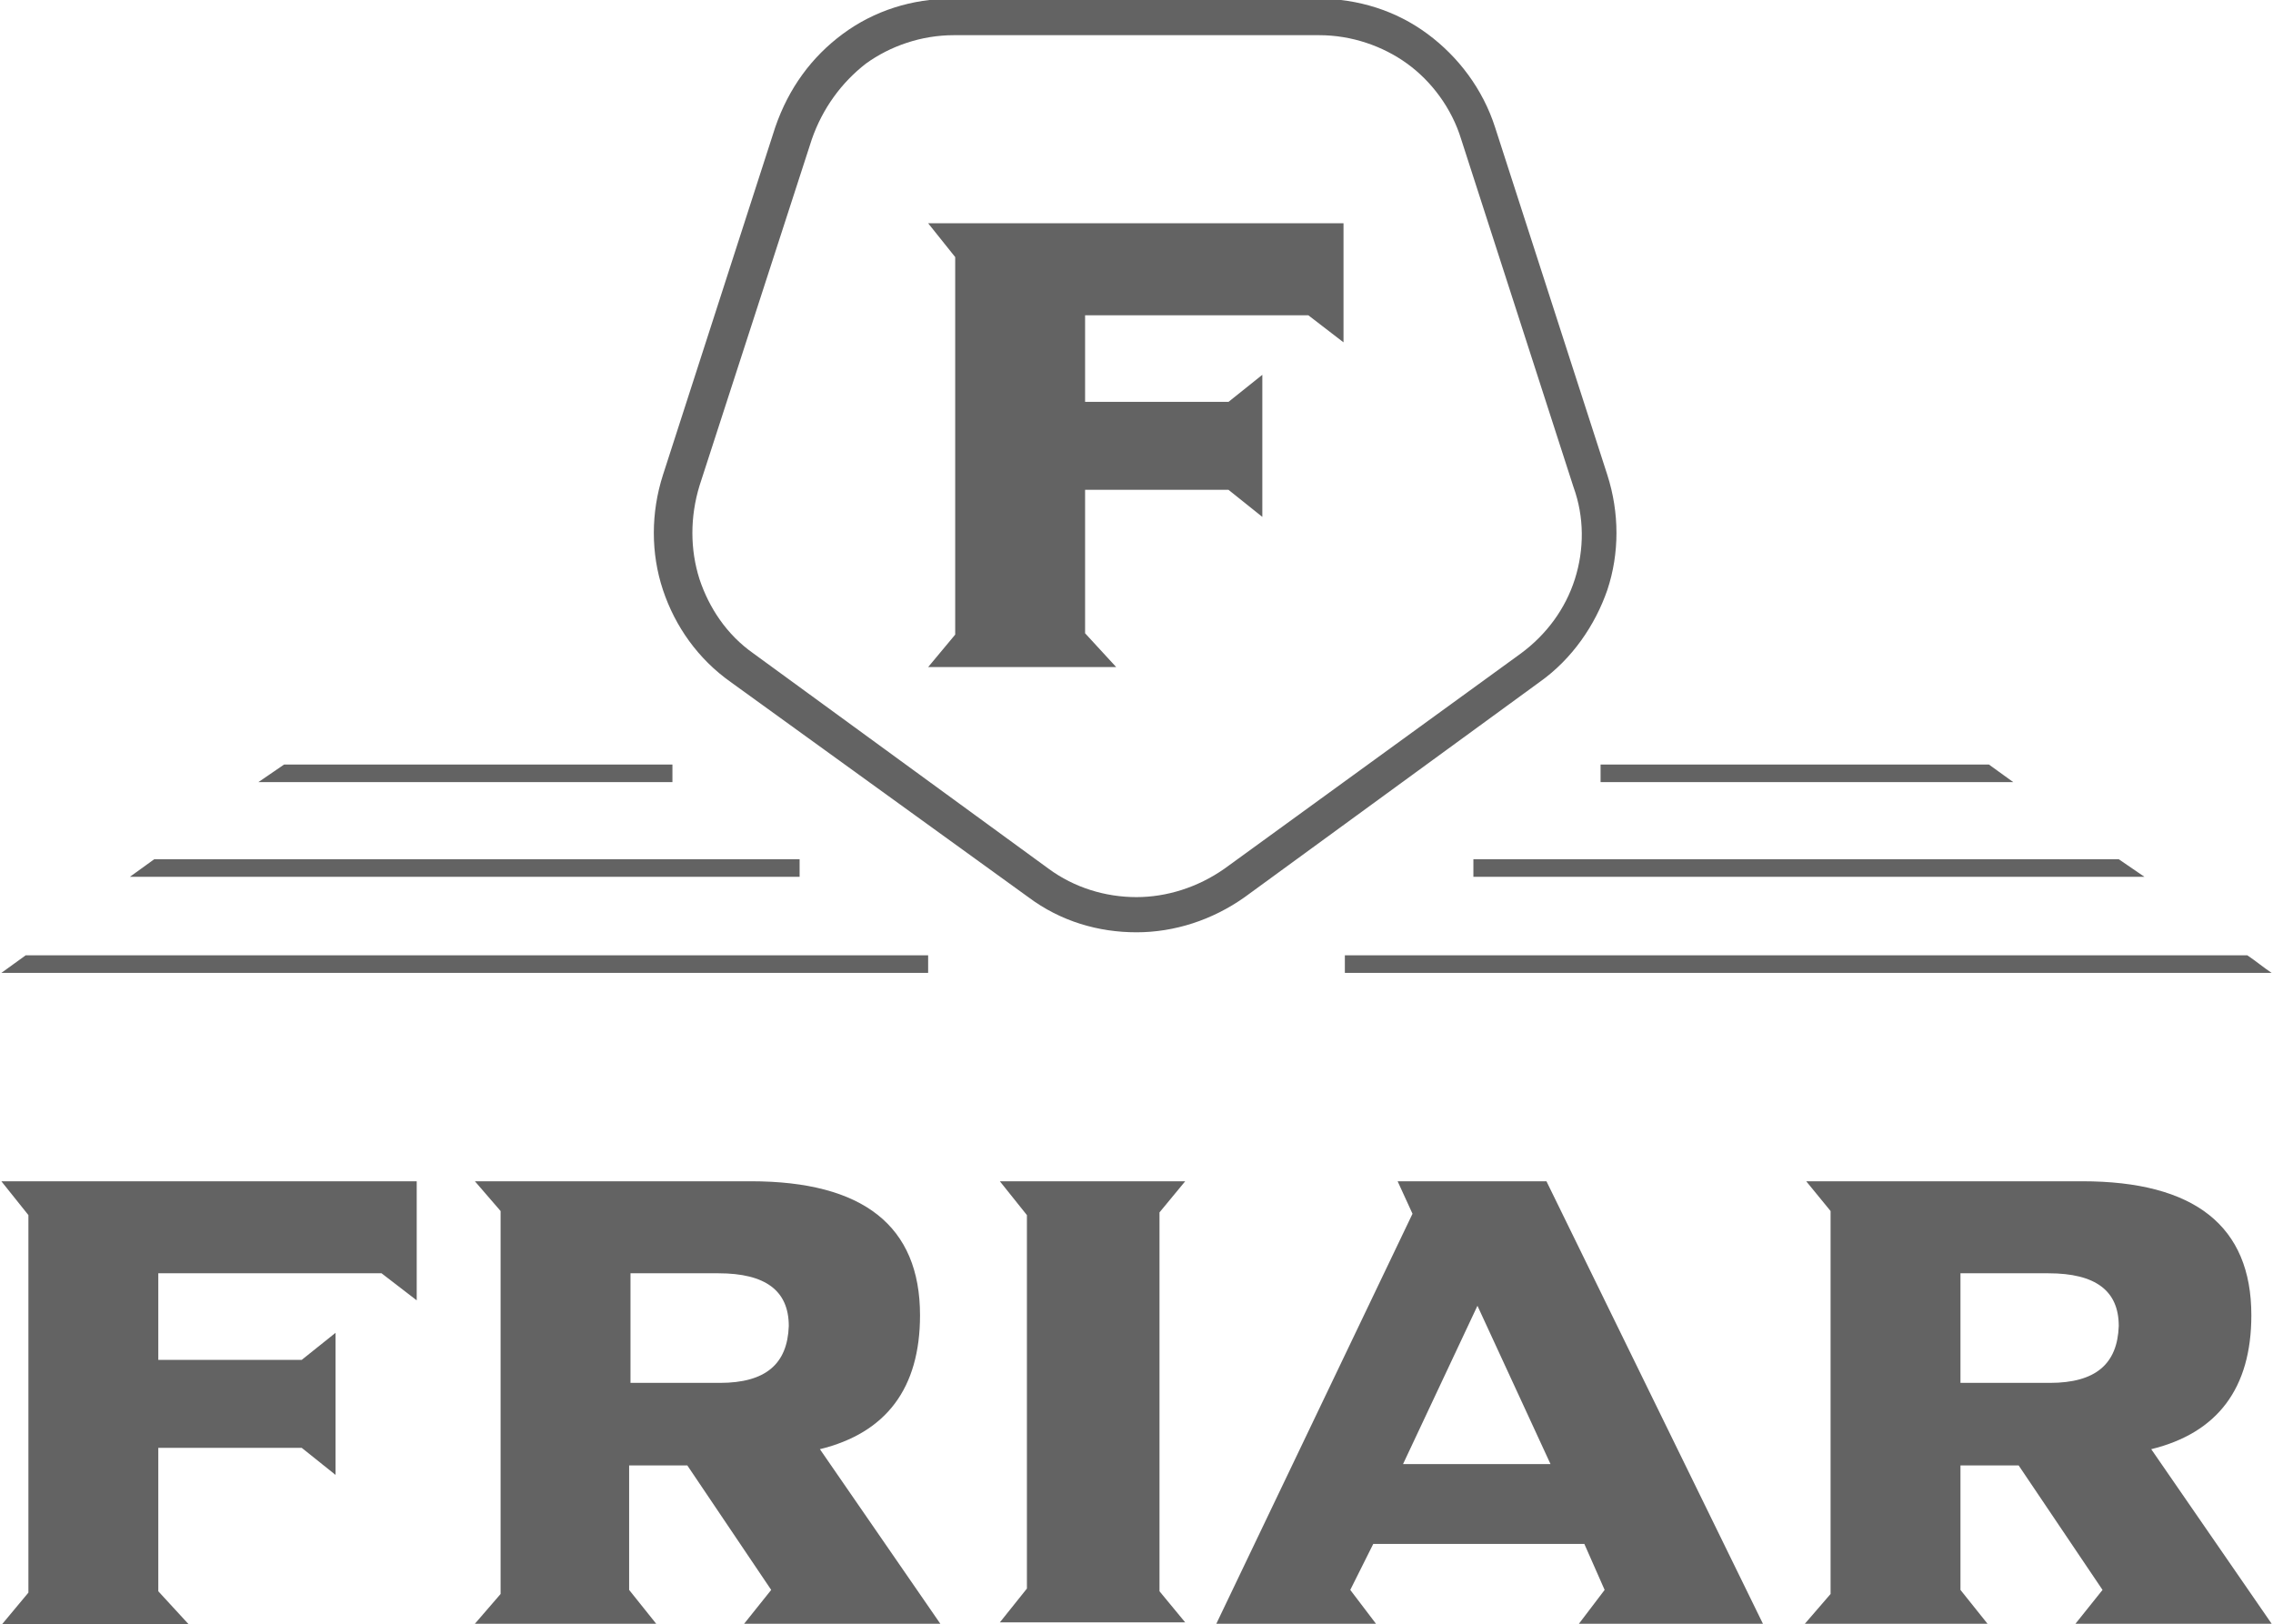
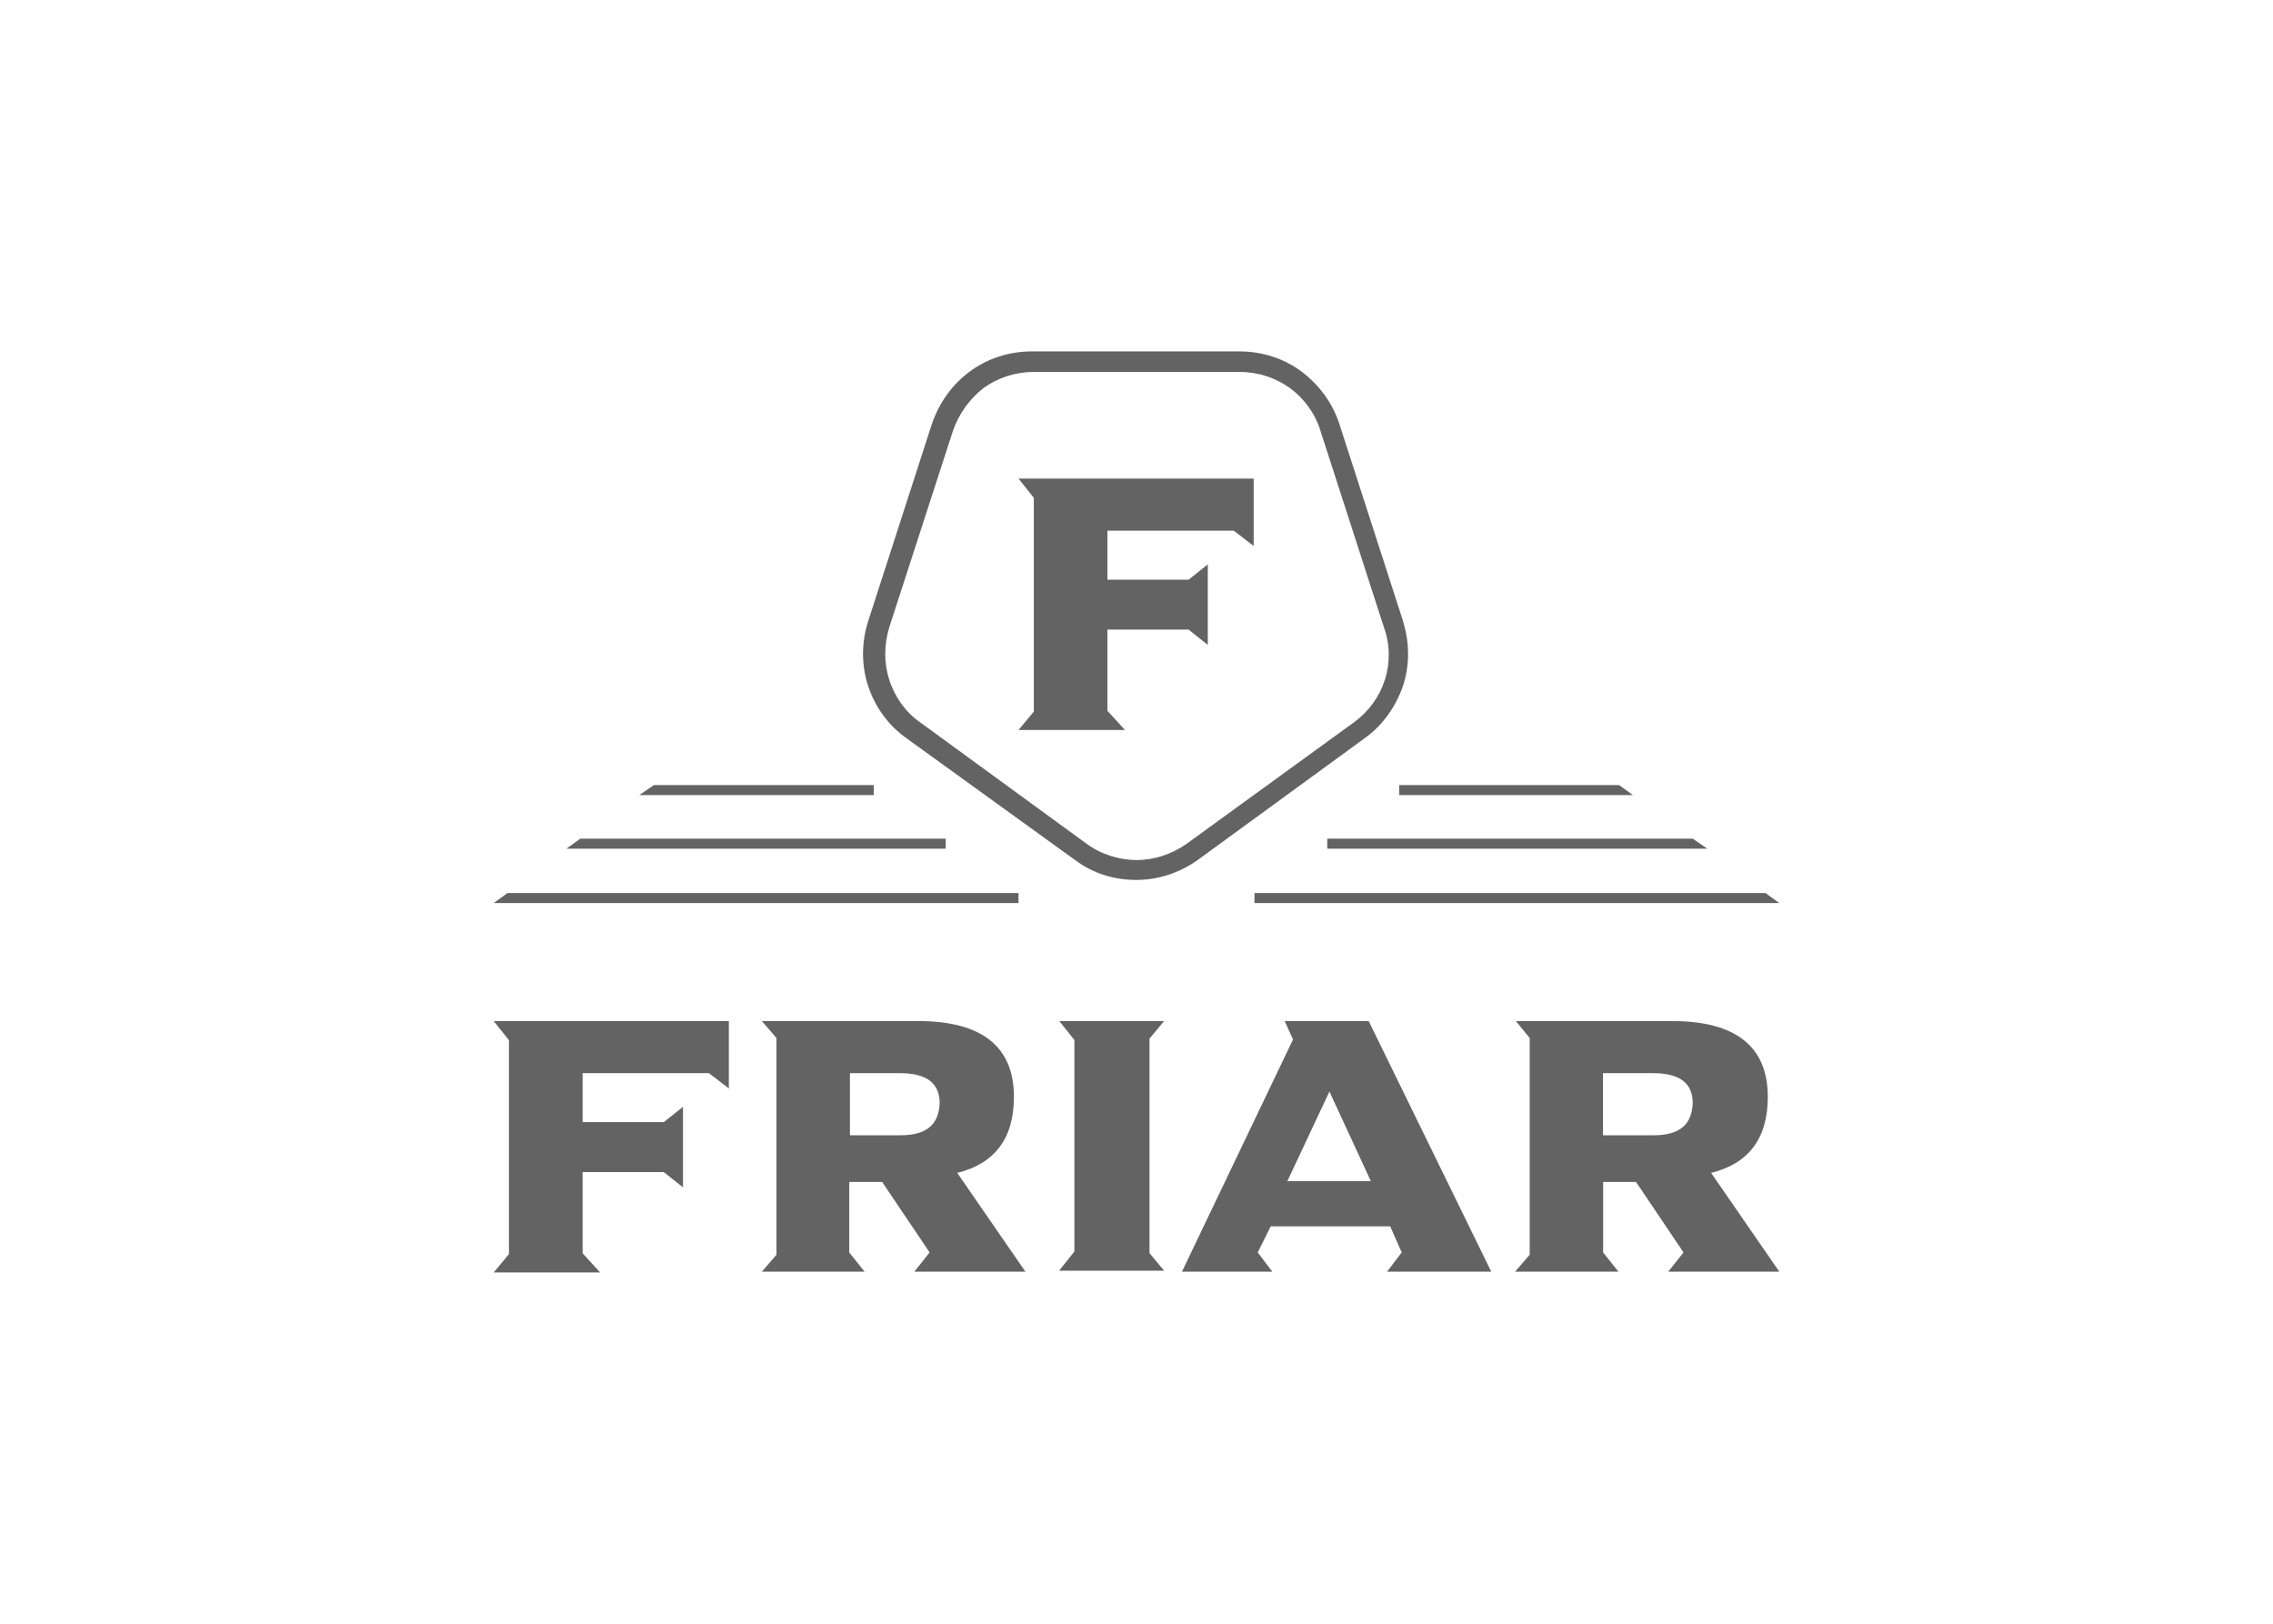
- <svg xmlns="http://www.w3.org/2000/svg" version="1.1" id="Layer_1" x="0px" y="0px" viewBox="0 0 168 120" style="enable-background:new 0 0 168 120;" xml:space="preserve">
-   <path style="fill-rule:evenodd;clip-rule:evenodd;fill:#636363;" d="M118.8,35.1l-8.3-25.7c-0.9-2.8-2.7-5.2-5-6.9  c-2.3-1.7-5.1-2.6-8.1-2.6h-27c-3,0-5.8,0.9-8.1,2.6c-2.3,1.7-4,4-5,6.9l-8.3,25.7c-0.9,2.8-0.9,5.8,0,8.5c0.9,2.7,2.6,5.1,5,6.8  L76,66.3c2.4,1.8,5.2,2.6,8,2.6c2.8,0,5.6-0.9,8-2.6l21.8-15.9c2.4-1.7,4.1-4.2,5-6.8C119.7,40.9,119.7,37.9,118.8,35.1L118.8,35.1z   M116.4,42.8c-0.7,2.2-2.1,4.1-4,5.5L90.5,64.2c-2,1.4-4.3,2.1-6.5,2.1c-2.3,0-4.6-0.7-6.5-2.1L55.7,48.3c-2-1.4-3.3-3.4-4-5.5  c-0.7-2.2-0.7-4.6,0-6.9L60,10.3c0.8-2.3,2.2-4.2,4-5.6c1.8-1.3,4.1-2.1,6.5-2.1h27c2.4,0,4.7,0.8,6.5,2.1c1.8,1.3,3.3,3.3,4,5.6  l8.3,25.7C117.1,38.2,117.1,40.6,116.4,42.8z M68.6,16.5h30.7v8.8l-2.6-2H80.2v6.4h10.6l2.5-2v10.5l-2.5-2H80.2v10.6l2.3,2.5H68.6  l2-2.4V19L68.6,16.5L68.6,16.5z M0.1,87.3h30.7v8.8l-2.6-2H11.7v6.4h10.6l2.5-2v10.5l-2.5-2H11.7v10.6l2.3,2.5H0.1l2-2.4V89.8  L0.1,87.3L0.1,87.3z M35.1,87.3h20.4c8.3,0,12.5,3.3,12.5,9.9c0,5.4-2.5,8.7-7.4,9.9l8.9,12.9H55l2-2.5l-6.2-9.2h-4.3v9.2l2,2.5  H35.1l1.9-2.2V89.5L35.1,87.3L35.1,87.3z M46.6,94.1v8.1h6.6c3.4,0,5-1.4,5.1-4.2c0-2.6-1.7-3.9-5.2-3.9H46.6z M73.9,87.3h13.7  l-1.9,2.3v28l1.9,2.3H73.9l2-2.5V89.8L73.9,87.3L73.9,87.3z M103.3,87.3h11l16,32.7h-13.6l1.9-2.5l-1.5-3.4h-15.6l-1.7,3.4l1.9,2.5  H89.9l14.5-30.3L103.3,87.3z M103.7,108.2h10.9l-5.4-11.7L103.7,108.2z M133.5,87.3h20.4c8.3,0,12.5,3.3,12.5,9.9  c0,5.4-2.5,8.7-7.4,9.9l8.9,12.9h-14.5l2-2.5l-6.2-9.2h-4.3v9.2l2,2.5h-13.5l1.9-2.2V89.5L133.5,87.3L133.5,87.3z M144.9,94.1v8.1  h6.6c3.4,0,5-1.4,5.1-4.2c0-2.6-1.7-3.9-5.2-3.9H144.9L144.9,94.1z M147,56.5h-28.7v1.3h30.5 M99.4,70.6v1.3c1.3,0,2.6,0,3.9,0  c21.5,0,43.1,0,64.6,0c-0.6-0.4-1.2-0.9-1.8-1.3H99.4L99.4,70.6z M156.6,63.5h-47.7v1.3h49.6L156.6,63.5z M21,56.5h28.7v1.3H19.1   M68.6,70.6v1.3H0.1l1.8-1.3H68.6z M11.4,63.5h47.7v1.3H9.6L11.4,63.5z" />
+ <svg xmlns="http://www.w3.org/2000/svg" id="Layer_1" version="1.1" viewBox="0 0 168 120">
+   <defs>
+     <style>
+       .st0 {
+         fill: #636363;
+         fill-rule: evenodd;
+       }
+     </style>
+   </defs>
+   <path class="st0" d="M103.7,45.9l-4.7-14.55c-.51-1.59-1.53-2.94-2.83-3.91-1.3-.96-2.89-1.47-4.59-1.47h-15.29c-1.7,0-3.28.51-4.59,1.47-1.3.96-2.26,2.26-2.83,3.91l-4.7,14.55c-.51,1.59-.51,3.28,0,4.81s1.47,2.89,2.83,3.85l12.46,9c1.36,1.02,2.94,1.47,4.53,1.47s3.17-.51,4.53-1.47l12.34-9c1.36-.96,2.32-2.38,2.83-3.85.51-1.53.51-3.23,0-4.81h0ZM102.35,50.26c-.4,1.25-1.19,2.32-2.26,3.11l-12.4,9c-1.13.79-2.43,1.19-3.68,1.19s-2.6-.4-3.68-1.19l-12.34-9c-1.13-.79-1.87-1.93-2.26-3.11-.4-1.25-.4-2.6,0-3.91l4.7-14.5c.45-1.3,1.25-2.38,2.26-3.17,1.02-.74,2.32-1.19,3.68-1.19h15.29c1.36,0,2.66.45,3.68,1.19,1.02.74,1.87,1.87,2.26,3.17l4.7,14.55c.45,1.25.45,2.6.06,3.85ZM75.28,35.37h17.38v4.98l-1.47-1.13h-9.34v3.62h6l1.42-1.13v5.95l-1.42-1.13h-6v6l1.3,1.42h-7.87l1.13-1.36v-15.8l-1.13-1.42h0ZM36.49,75.46h17.38v4.98l-1.47-1.13h-9.34v3.62h6l1.42-1.13v5.95l-1.42-1.13h-6v6l1.3,1.42h-7.87l1.13-1.36v-15.8l-1.13-1.42h0ZM56.31,75.46h11.55c4.7,0,7.08,1.87,7.08,5.61,0,3.06-1.42,4.93-4.19,5.61l5.04,7.3h-8.21l1.13-1.42-3.51-5.21h-2.43v5.21l1.13,1.42h-7.59l1.08-1.25v-16.02l-1.08-1.25h0ZM62.82,79.31v4.59h3.74c1.93,0,2.83-.79,2.89-2.38,0-1.47-.96-2.21-2.94-2.21h-3.68ZM78.28,75.46h7.76l-1.08,1.3v15.85l1.08,1.3h-7.76l1.13-1.42v-15.63l-1.13-1.42h0ZM94.93,75.46h6.23l9.06,18.52h-7.7l1.08-1.42-.85-1.93h-8.83l-.96,1.93,1.08,1.42h-6.68l8.21-17.16-.62-1.36ZM95.15,87.29h6.17l-3.06-6.62-3.11,6.62ZM112.03,75.46h11.55c4.7,0,7.08,1.87,7.08,5.61,0,3.06-1.42,4.93-4.19,5.61l5.04,7.3h-8.21l1.13-1.42-3.51-5.21h-2.43v5.21l1.13,1.42h-7.64l1.08-1.25v-16.02l-1.02-1.25h0ZM118.48,79.31v4.59h3.74c1.93,0,2.83-.79,2.89-2.38,0-1.47-.96-2.21-2.94-2.21h-3.68ZM119.67,58.02h-16.25v.74h17.27M92.72,66v.74h38.79c-.34-.23-.68-.51-1.02-.74h-37.77ZM125.11,61.98h-27.01v.74h28.09l-1.08-.74ZM48.33,58.02h16.25v.74h-17.33M75.28,66v.74h-38.79l1.02-.74h37.77ZM42.89,61.98h27.01v.74h-28.03l1.02-.74Z" />
</svg>
